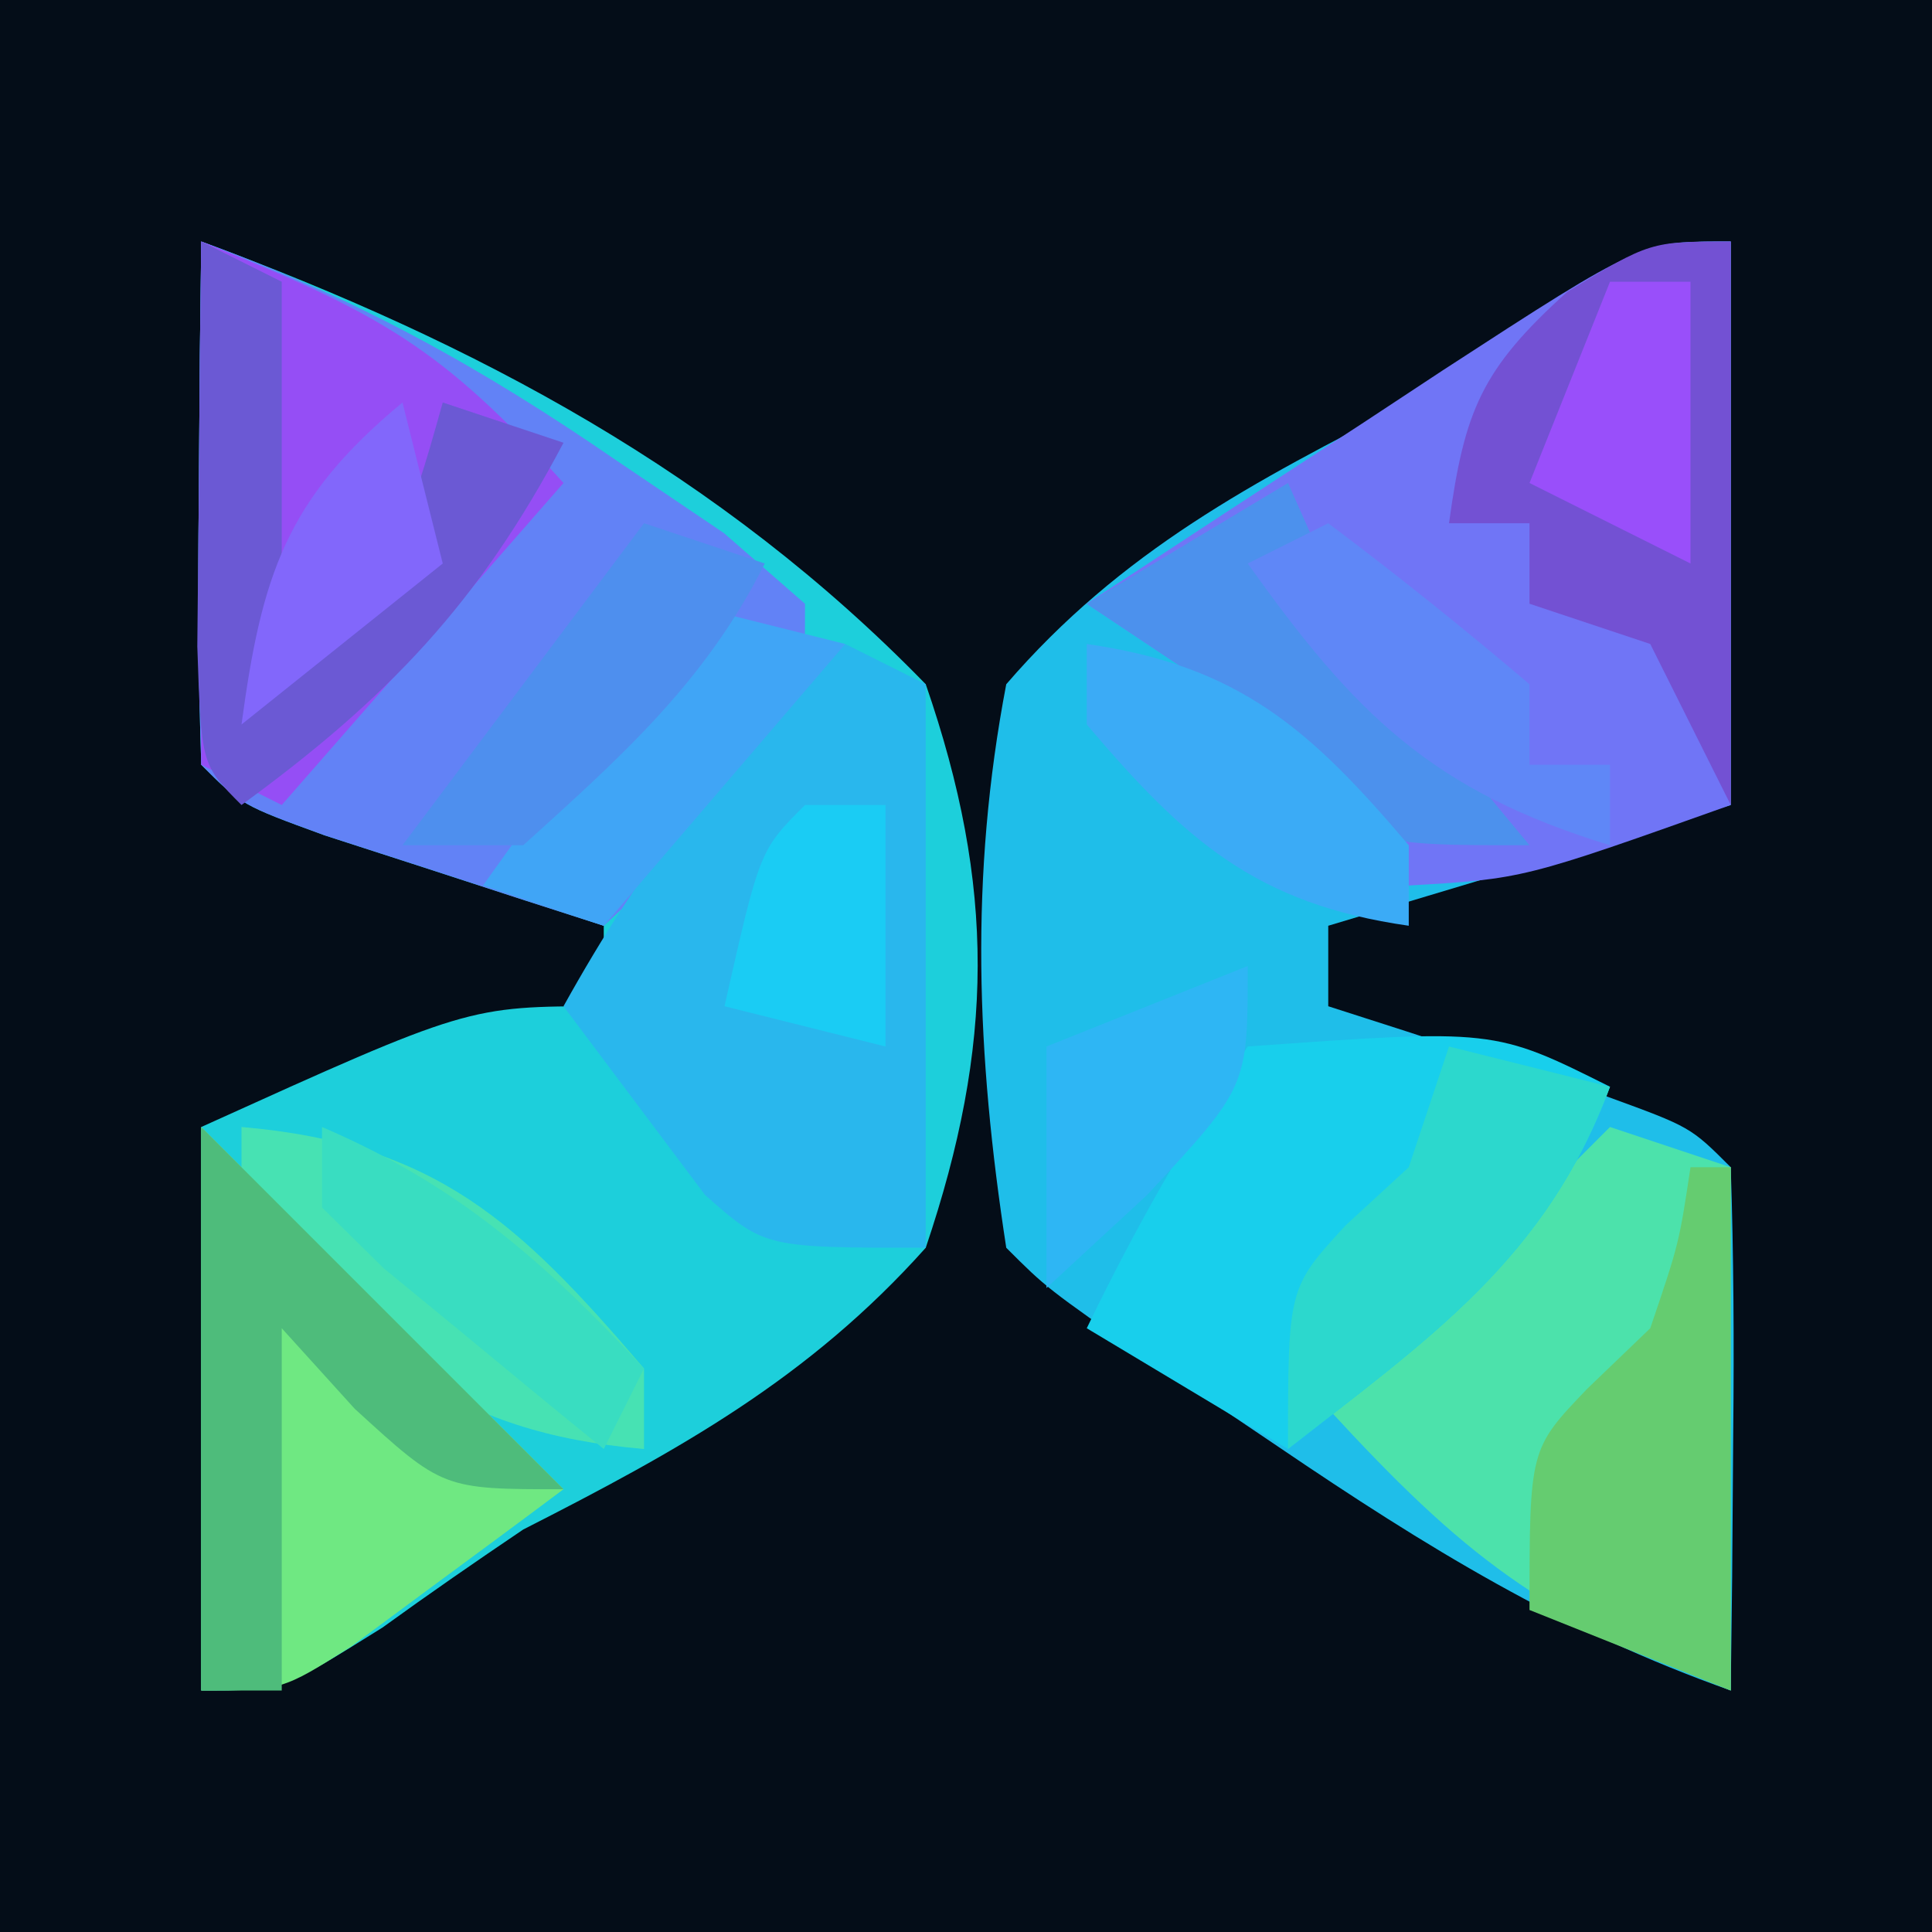
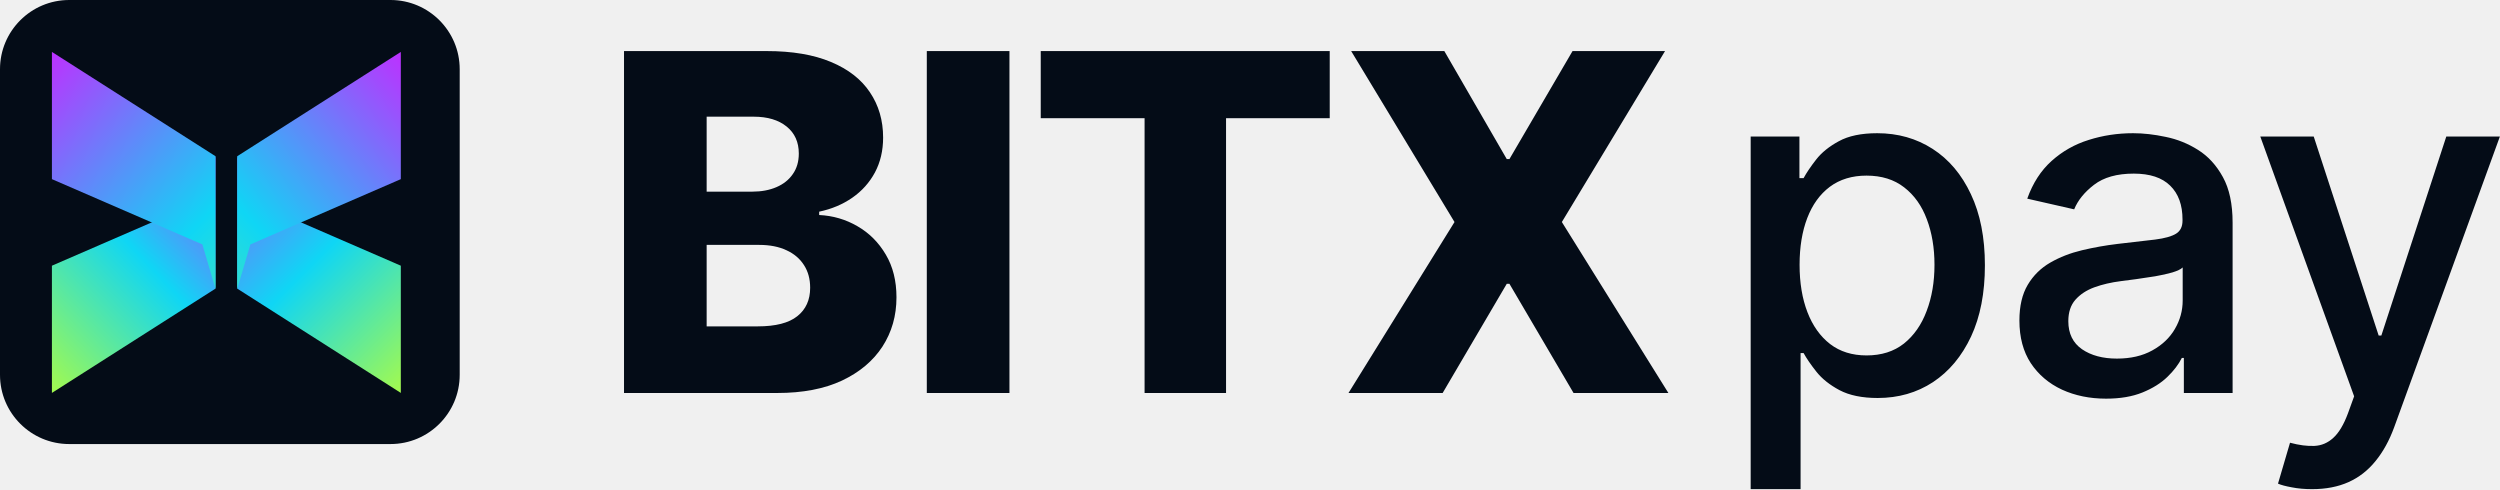
- <svg xmlns="http://www.w3.org/2000/svg" version="1.1" width="48" height="48">
-   <path d="M0 0 C15.84 0 31.68 0 48 0 C48 15.84 48 31.68 48 48 C32.16 48 16.32 48 0 48 C0 32.16 0 16.32 0 0 Z " fill="#040D18" transform="translate(0,0)" />
-   <path d="M0 0 C6.839 2.524 12.91 5.766 18 11 C19.738 16.032 19.702 19.96 18 25 C15.095 28.251 11.855 30.038 8 32 C6.821 32.795 5.652 33.604 4.5 34.438 C2 36 2 36 0 36 C0 31.38 0 26.76 0 22 C6.625 19 6.625 19 10 19 C10 18.34 10 17.68 10 17 C9.362 16.795 8.724 16.59 8.066 16.379 C7.24 16.109 6.414 15.84 5.562 15.562 C4.739 15.296 3.915 15.029 3.066 14.754 C1 14 1 14 0 13 C-0.073 10.814 -0.084 8.625 -0.062 6.438 C-0.053 5.24 -0.044 4.042 -0.035 2.809 C-0.024 1.882 -0.012 0.955 0 0 Z " fill="#1DCFDB" transform="translate(5,6)" />
-   <path d="M0 0 C0 4.62 0 9.24 0 14 C-4.95 15.485 -4.95 15.485 -10 17 C-10 17.66 -10 18.32 -10 19 C-9.362 19.205 -8.724 19.41 -8.066 19.621 C-7.24 19.891 -6.414 20.16 -5.562 20.438 C-4.739 20.704 -3.915 20.971 -3.066 21.246 C-1 22 -1 22 0 23 C0.073 25.186 0.084 27.375 0.062 29.562 C0.053 30.76 0.044 31.958 0.035 33.191 C0.024 34.118 0.012 35.045 0 36 C-4.185 34.52 -7.583 32.426 -11.25 29.938 C-12.307 29.225 -13.364 28.512 -14.453 27.777 C-17 26 -17 26 -18 25 C-18.739 20.204 -18.914 15.777 -18 11 C-15.153 7.696 -11.852 5.961 -8 4 C-6.821 3.205 -5.652 2.396 -4.5 1.562 C-2 0 -2 0 0 0 Z " fill="#1FBEE9" transform="translate(43,6)" />
-   <path d="M0 0 C3.815 1.382 6.973 3.137 10.312 5.438 C11.196 6.034 12.079 6.631 12.988 7.246 C13.652 7.825 14.316 8.404 15 9 C15 12 15 12 12.5 14.688 C11.675 15.451 10.85 16.214 10 17 C8.52 16.524 7.041 16.044 5.562 15.562 C4.739 15.296 3.915 15.029 3.066 14.754 C1 14 1 14 0 13 C-0.073 10.814 -0.084 8.625 -0.062 6.438 C-0.053 5.24 -0.044 4.042 -0.035 2.809 C-0.024 1.882 -0.012 0.955 0 0 Z " fill="#6282F6" transform="translate(5,6)" />
-   <path d="M0 0 C0 4.62 0 9.24 0 14 C-5.159 15.836 -5.159 15.836 -8 16 C-10.812 13.75 -10.812 13.75 -13 11 C-13.99 10.34 -14.98 9.68 -16 9 C-13.712 7.494 -11.42 5.995 -9.125 4.5 C-8.474 4.071 -7.823 3.641 -7.152 3.199 C-2.227 0 -2.227 0 0 0 Z " fill="#7075F6" transform="translate(43,6)" />
-   <path d="M0 0 C0.66 0.33 1.32 0.66 2 1 C2 5.62 2 10.24 2 15 C-2 15 -2 15 -3.484 13.688 C-4.656 12.125 -5.828 10.562 -7 9 C-5.037 5.466 -2.959 2.755 0 0 Z " fill="#29B7ED" transform="translate(21,16)" />
-   <path d="M0 0 C0.99 0.33 1.98 0.66 3 1 C3 5.29 3 9.58 3 14 C-1.777 12.089 -3.627 10.662 -7 7 C-4.69 4.69 -2.38 2.38 0 0 Z " fill="#4CE2AB" transform="translate(40,28)" />
-   <path d="M0 0 C6.125 -0.438 6.125 -0.438 9 1 C7.417 5.274 4.494 7.265 1 10 C-0.65 9.01 -2.3 8.02 -4 7 C-2.796 4.506 -1.546 2.319 0 0 Z " fill="#18CFEC" transform="translate(31,26)" />
-   <path d="M0 0 C4.446 1.778 5.98 2.644 9 6 C6.69 8.64 4.38 11.28 2 14 C1.34 13.67 0.68 13.34 0 13 C0 8.71 0 4.42 0 0 Z " fill="#954EF5" transform="translate(5,6)" />
-   <path d="M0 0 C3 3 6 6 9 9 C7.879 9.839 6.753 10.671 5.625 11.5 C4.999 11.964 4.372 12.428 3.727 12.906 C2 14 2 14 0 14 C0 9.38 0 4.76 0 0 Z " fill="#6FE882" transform="translate(5,28)" />
-   <path d="M0 0 C0 4.62 0 9.24 0 14 C-0.66 12.68 -1.32 11.36 -2 10 C-2.99 9.67 -3.98 9.34 -5 9 C-5 8.34 -5 7.68 -5 7 C-5.66 7 -6.32 7 -7 7 C-6.614 4.202 -6.199 3.179 -4.062 1.25 C-2 0 -2 0 0 0 Z " fill="#7351D3" transform="translate(43,6)" />
-   <path d="M0 0 C0.33 0 0.66 0 1 0 C1 4.29 1 8.58 1 13 C-1.475 12.01 -1.475 12.01 -4 11 C-4 7 -4 7 -2.562 5.5 C-2.047 5.005 -1.531 4.51 -1 4 C-0.286 1.897 -0.286 1.897 0 0 Z " fill="#65CC70" transform="translate(42,29)" />
-   <path d="M0 0 C4.82 0.413 6.91 2.38 10 6 C10 6.66 10 7.32 10 8 C5.18 7.587 3.09 5.62 0 2 C0 1.34 0 0.68 0 0 Z " fill="#47E2B3" transform="translate(6,28)" />
-   <path d="M0 0 C0.99 0.495 0.99 0.495 2 1 C2 4.3 2 7.6 2 11 C5.053 7.369 5.053 7.369 6 4 C6.99 4.33 7.98 4.66 9 5 C6.899 8.982 4.631 11.35 1 14 C0 13 0 13 -0.098 10.059 C-0.086 8.864 -0.074 7.669 -0.062 6.438 C-0.053 5.24 -0.044 4.042 -0.035 2.809 C-0.024 1.882 -0.012 0.955 0 0 Z " fill="#6B59D4" transform="translate(5,6)" />
-   <path d="M0 0 C1.32 0.33 2.64 0.66 4 1 C2.417 5.274 -0.506 7.265 -4 10 C-4 6 -4 6 -2.562 4.438 C-2.047 3.963 -1.531 3.489 -1 3 C-0.67 2.01 -0.34 1.02 0 0 Z " fill="#2CD8CD" transform="translate(36,26)" />
-   <path d="M0 0 C3 3 6 6 9 9 C6 9 6 9 3.812 7 C3.214 6.34 2.616 5.68 2 5 C2 7.97 2 10.94 2 14 C1.34 14 0.68 14 0 14 C0 9.38 0 4.76 0 0 Z " fill="#4EBC7B" transform="translate(5,28)" />
-   <path d="M0 0 C0.247 0.557 0.495 1.114 0.75 1.688 C2.216 4.4 4.03 6.636 6 9 C2 9 2 9 -0.062 7.125 C-0.702 6.424 -1.341 5.723 -2 5 C-2.99 4.34 -3.98 3.68 -5 3 C-3.35 2.01 -1.7 1.02 0 0 Z " fill="#4C91ED" transform="translate(32,12)" />
-   <path d="M0 0 C1.32 0.33 2.64 0.66 4 1 C2.02 3.31 0.04 5.62 -2 8 C-2.99 7.67 -3.98 7.34 -5 7 C-3.35 4.69 -1.7 2.38 0 0 Z " fill="#40A5F6" transform="translate(17,15)" />
-   <path d="M0 0 C3.786 0.541 5.554 2.117 8 5 C8 5.66 8 6.32 8 7 C4.214 6.459 2.446 4.883 0 2 C0 1.34 0 0.68 0 0 Z " fill="#3BABF6" transform="translate(27,16)" />
-   <path d="M0 0 C0 3 0 3 -2.5 5.688 C-3.325 6.451 -4.15 7.214 -5 8 C-5 6.02 -5 4.04 -5 2 C-3.35 1.34 -1.7 0.68 0 0 Z " fill="#2EB6F4" transform="translate(31,24)" />
-   <path d="M0 0 C1.707 1.281 3.374 2.618 5 4 C5 4.66 5 5.32 5 6 C5.66 6 6.32 6 7 6 C7 6.66 7 7.32 7 8 C2.581 6.65 0.657 4.739 -2 1 C-1.34 0.67 -0.68 0.34 0 0 Z " fill="#5F87F7" transform="translate(33,13)" />
-   <path d="M0 0 C0.99 0.33 1.98 0.66 3 1 C1.531 3.938 -0.579 5.81 -3 8 C-3.99 8 -4.98 8 -6 8 C-4.02 5.36 -2.04 2.72 0 0 Z " fill="#4E8FEE" transform="translate(16,13)" />
-   <path d="M0 0 C0.66 0 1.32 0 2 0 C2 1.98 2 3.96 2 6 C0.68 5.67 -0.64 5.34 -2 5 C-1.125 1.125 -1.125 1.125 0 0 Z " fill="#1ACCF4" transform="translate(20,20)" />
-   <path d="M0 0 C0.33 1.32 0.66 2.64 1 4 C-0.65 5.32 -2.3 6.64 -4 8 C-3.502 4.312 -2.899 2.395 0 0 Z " fill="#8267FB" transform="translate(10,10)" />
-   <path d="M0 0 C0.66 0 1.32 0 2 0 C2 2.31 2 4.62 2 7 C0.68 6.34 -0.64 5.68 -2 5 C-1.34 3.35 -0.68 1.7 0 0 Z " fill="#994FFA" transform="translate(40,7)" />
-   <path d="M0 0 C3.366 1.443 5.51 3.333 8 6 C7.67 6.66 7.34 7.32 7 8 C5.827 7.049 4.662 6.089 3.5 5.125 C2.85 4.591 2.201 4.058 1.531 3.508 C1.026 3.01 0.521 2.513 0 2 C0 1.34 0 0.68 0 0 Z " fill="#39DDC1" transform="translate(8,28)" />
+ <svg xmlns="http://www.w3.org/2000/svg" width="2815" height="551" viewBox="0 0 2815 551" fill="none">
+   <g clip-path="url(#clip0_12995_11632)">
+     <rect x="0.001" width="517.621" height="500" rx="77.939" fill="#040C17" />
+     <path d="M267.115 324.977L451.327 442.427V299.171L281.945 225.683L267.115 175.618V324.977Z" fill="url(#paint0_linear_12995_11632)" />
+     <path d="M267.115 175.905L451.327 58.455V201.711L281.945 275.199L267.115 325.264V175.905Z" fill="url(#paint1_linear_12995_11632)" />
+     <path d="M242.668 324.977L58.455 442.427V299.171L227.837 225.683L242.668 175.618V324.977Z" fill="url(#paint2_linear_12995_11632)" />
+     <path d="M242.668 175.905L58.455 58.455V201.711L227.837 275.199L242.668 325.264V175.905Z" fill="url(#paint3_linear_12995_11632)" />
+     <path d="M702.638 442.5V57.507H863.177C892.002 57.507 916.126 61.58 935.552 69.726C955.102 77.872 969.765 89.276 979.54 103.939C989.441 118.602 994.391 135.583 994.391 154.883C994.391 169.546 991.32 182.642 985.18 194.172C979.039 205.576 970.579 215.038 959.802 222.558C949.024 230.077 936.554 235.34 922.393 238.348V242.108C937.933 242.86 952.282 247.058 965.441 254.703C978.725 262.348 989.378 273 997.399 286.66C1005.42 300.195 1009.43 316.237 1009.43 334.785C1009.43 355.463 1004.17 373.948 993.639 390.24C983.112 406.407 967.885 419.19 947.959 428.589C928.032 437.863 903.845 442.5 875.396 442.5H702.638ZM795.691 367.494H853.214C873.391 367.494 888.242 363.672 897.767 356.027C907.416 348.382 912.241 337.73 912.241 324.069C912.241 314.169 909.923 305.647 905.286 298.503C900.649 291.235 894.069 285.658 885.547 281.773C877.025 277.762 866.812 275.757 854.906 275.757H795.691V367.494ZM795.691 215.79H847.199C857.35 215.79 866.373 214.098 874.268 210.714C882.164 207.331 888.305 202.443 892.691 196.052C897.203 189.66 899.458 181.953 899.458 172.929C899.458 160.021 894.884 149.87 885.735 142.476C876.587 135.082 864.243 131.385 848.702 131.385H795.691V215.79ZM1136.64 57.507V442.5H1043.58V57.507H1136.64ZM1171.87 133.077V57.507H1497.27V133.077H1380.53V442.5H1288.8V133.077H1171.87ZM1626.31 57.507L1696.62 179.133H1699.62L1770.68 57.507H1874.83L1758.65 250.003L1878.59 442.5H1771.81L1699.62 319.558H1696.62L1624.43 442.5H1518.41L1637.78 250.003L1521.41 57.507H1626.31Z" fill="#040C17" />
+     <path d="M1971.26 550.779V153.755H2026.15V200.563H2030.85C2034.1 194.548 2038.8 187.592 2044.95 179.697C2051.09 171.802 2059.61 164.909 2070.51 159.019C2081.41 153.003 2095.83 149.995 2113.75 149.995C2137.06 149.995 2157.86 155.885 2176.16 167.666C2194.46 179.446 2208.81 196.428 2219.21 218.61C2229.73 240.792 2235 267.486 2235 298.691C2235 329.897 2229.8 356.654 2219.4 378.961C2208.99 401.143 2194.71 418.25 2176.53 430.281C2158.36 442.187 2137.62 448.14 2114.31 448.14C2096.77 448.14 2082.42 445.194 2071.26 439.304C2060.23 433.414 2051.59 426.521 2045.32 418.626C2039.06 410.731 2034.23 403.712 2030.85 397.572H2027.46V550.779H1971.26ZM2026.33 298.127C2026.33 318.43 2029.28 336.226 2035.17 351.515C2041.06 366.805 2049.58 378.773 2060.74 387.42C2071.89 395.942 2085.55 400.203 2101.72 400.203C2118.51 400.203 2132.55 395.754 2143.83 386.856C2155.1 377.833 2163.63 365.614 2169.39 350.199C2175.28 334.785 2178.23 317.427 2178.23 298.127C2178.23 279.078 2175.34 261.972 2169.58 246.808C2163.94 231.643 2155.42 219.675 2144.01 210.902C2132.73 202.13 2118.64 197.743 2101.72 197.743C2085.42 197.743 2071.64 201.942 2060.36 210.338C2049.21 218.735 2040.75 230.453 2034.98 245.492C2029.22 260.53 2026.33 278.076 2026.33 298.127ZM2371.42 448.891C2353.12 448.891 2336.58 445.508 2321.79 438.74C2307 431.848 2295.28 421.884 2286.63 408.851C2278.11 395.817 2273.85 379.838 2273.85 360.914C2273.85 344.622 2276.98 331.213 2283.25 320.686C2289.52 310.159 2297.98 301.825 2308.63 295.684C2319.28 289.543 2331.19 284.906 2344.35 281.773C2357.5 278.64 2370.91 276.259 2384.57 274.629C2401.87 272.624 2415.9 270.995 2426.68 269.742C2437.46 268.363 2445.29 266.17 2450.18 263.162C2455.07 260.155 2457.51 255.267 2457.51 248.499V247.184C2457.51 230.766 2452.88 218.046 2443.6 209.023C2434.45 199.999 2420.79 195.488 2402.62 195.488C2383.7 195.488 2368.78 199.686 2357.88 208.083C2347.1 216.354 2339.65 225.565 2335.51 235.716L2282.69 223.685C2288.95 206.14 2298.1 191.979 2310.13 181.201C2322.29 170.298 2336.26 162.402 2352.05 157.515C2367.84 152.502 2384.45 149.995 2401.87 149.995C2413.4 149.995 2425.62 151.374 2438.53 154.131C2451.56 156.763 2463.72 161.65 2474.99 168.794C2486.4 175.937 2495.74 186.151 2503 199.435C2510.27 212.594 2513.91 229.701 2513.91 250.755V442.5H2459.02V403.023H2456.76C2453.13 410.292 2447.67 417.435 2440.41 424.453C2433.14 431.472 2423.8 437.299 2412.4 441.936C2400.99 446.573 2387.33 448.891 2371.42 448.891ZM2383.63 403.775C2399.17 403.775 2412.46 400.705 2423.49 394.564C2434.64 388.423 2443.1 380.402 2448.86 370.502C2454.76 360.476 2457.7 349.761 2457.7 338.356V301.135C2455.7 303.14 2451.81 305.02 2446.05 306.775C2440.41 308.404 2433.95 309.845 2426.68 311.098C2419.41 312.226 2412.33 313.292 2405.44 314.294C2398.55 315.171 2392.78 315.923 2388.15 316.55C2377.24 317.929 2367.28 320.247 2358.26 323.505C2349.36 326.764 2342.21 331.464 2336.83 337.604C2331.56 343.62 2328.93 351.641 2328.93 361.666C2328.93 375.577 2334.07 386.104 2344.35 393.248C2354.62 400.266 2367.72 403.775 2383.63 403.775ZM2603.38 550.779C2594.98 550.779 2587.33 550.09 2580.44 548.712C2573.55 547.458 2568.41 546.08 2565.03 544.576L2578.56 498.52C2588.84 501.277 2597.99 502.467 2606.01 502.091C2614.03 501.715 2621.11 498.708 2627.25 493.068C2633.52 487.428 2639.03 478.217 2643.79 465.434L2650.75 446.26L2545.1 153.755H2605.26L2678.38 377.833H2681.39L2754.52 153.755H2814.86L2695.86 481.037C2690.35 496.076 2683.33 508.796 2674.81 519.198C2666.29 529.725 2656.14 537.62 2644.36 542.884C2632.58 548.148 2618.92 550.779 2603.38 550.779Z" fill="#040C17" />
+   </g>
+   <defs>
+     <linearGradient id="paint0_linear_12995_11632" x1="185.442" y1="178.291" x2="450.495" y2="443.345" gradientUnits="userSpaceOnUse">
+       <stop stop-color="#BB32FF" />
+       <stop offset="0.537" stop-color="#0FD6F5" />
+       <stop offset="1" stop-color="#A4FA4D" />
+     </linearGradient>
+     <linearGradient id="paint1_linear_12995_11632" x1="450.495" y1="61.255" x2="58.078" y2="443.345" gradientUnits="userSpaceOnUse">
+       <stop stop-color="#BB32FF" />
+       <stop offset="0.457" stop-color="#0FD6F5" />
+       <stop offset="1" stop-color="#A4FA4D" />
+     </linearGradient>
+     <linearGradient id="paint2_linear_12995_11632" x1="305.919" y1="209.272" x2="58.077" y2="443.345" gradientUnits="userSpaceOnUse">
+       <stop stop-color="#BB32FF" />
+       <stop offset="0.474" stop-color="#0FD6F5" />
+       <stop offset="1" stop-color="#A4FA4D" />
+     </linearGradient>
+     <linearGradient id="paint3_linear_12995_11632" x1="58.077" y1="61.255" x2="453.936" y2="443.345" gradientUnits="userSpaceOnUse">
+       <stop stop-color="#BB32FF" />
+       <stop offset="0.457" stop-color="#0FD6F5" />
+       <stop offset="1" stop-color="#A4FA4D" />
+     </linearGradient>
+     <clipPath id="clip0_12995_11632">
+       <rect width="2815" height="551" fill="white" />
+     </clipPath>
+   </defs>
</svg>
